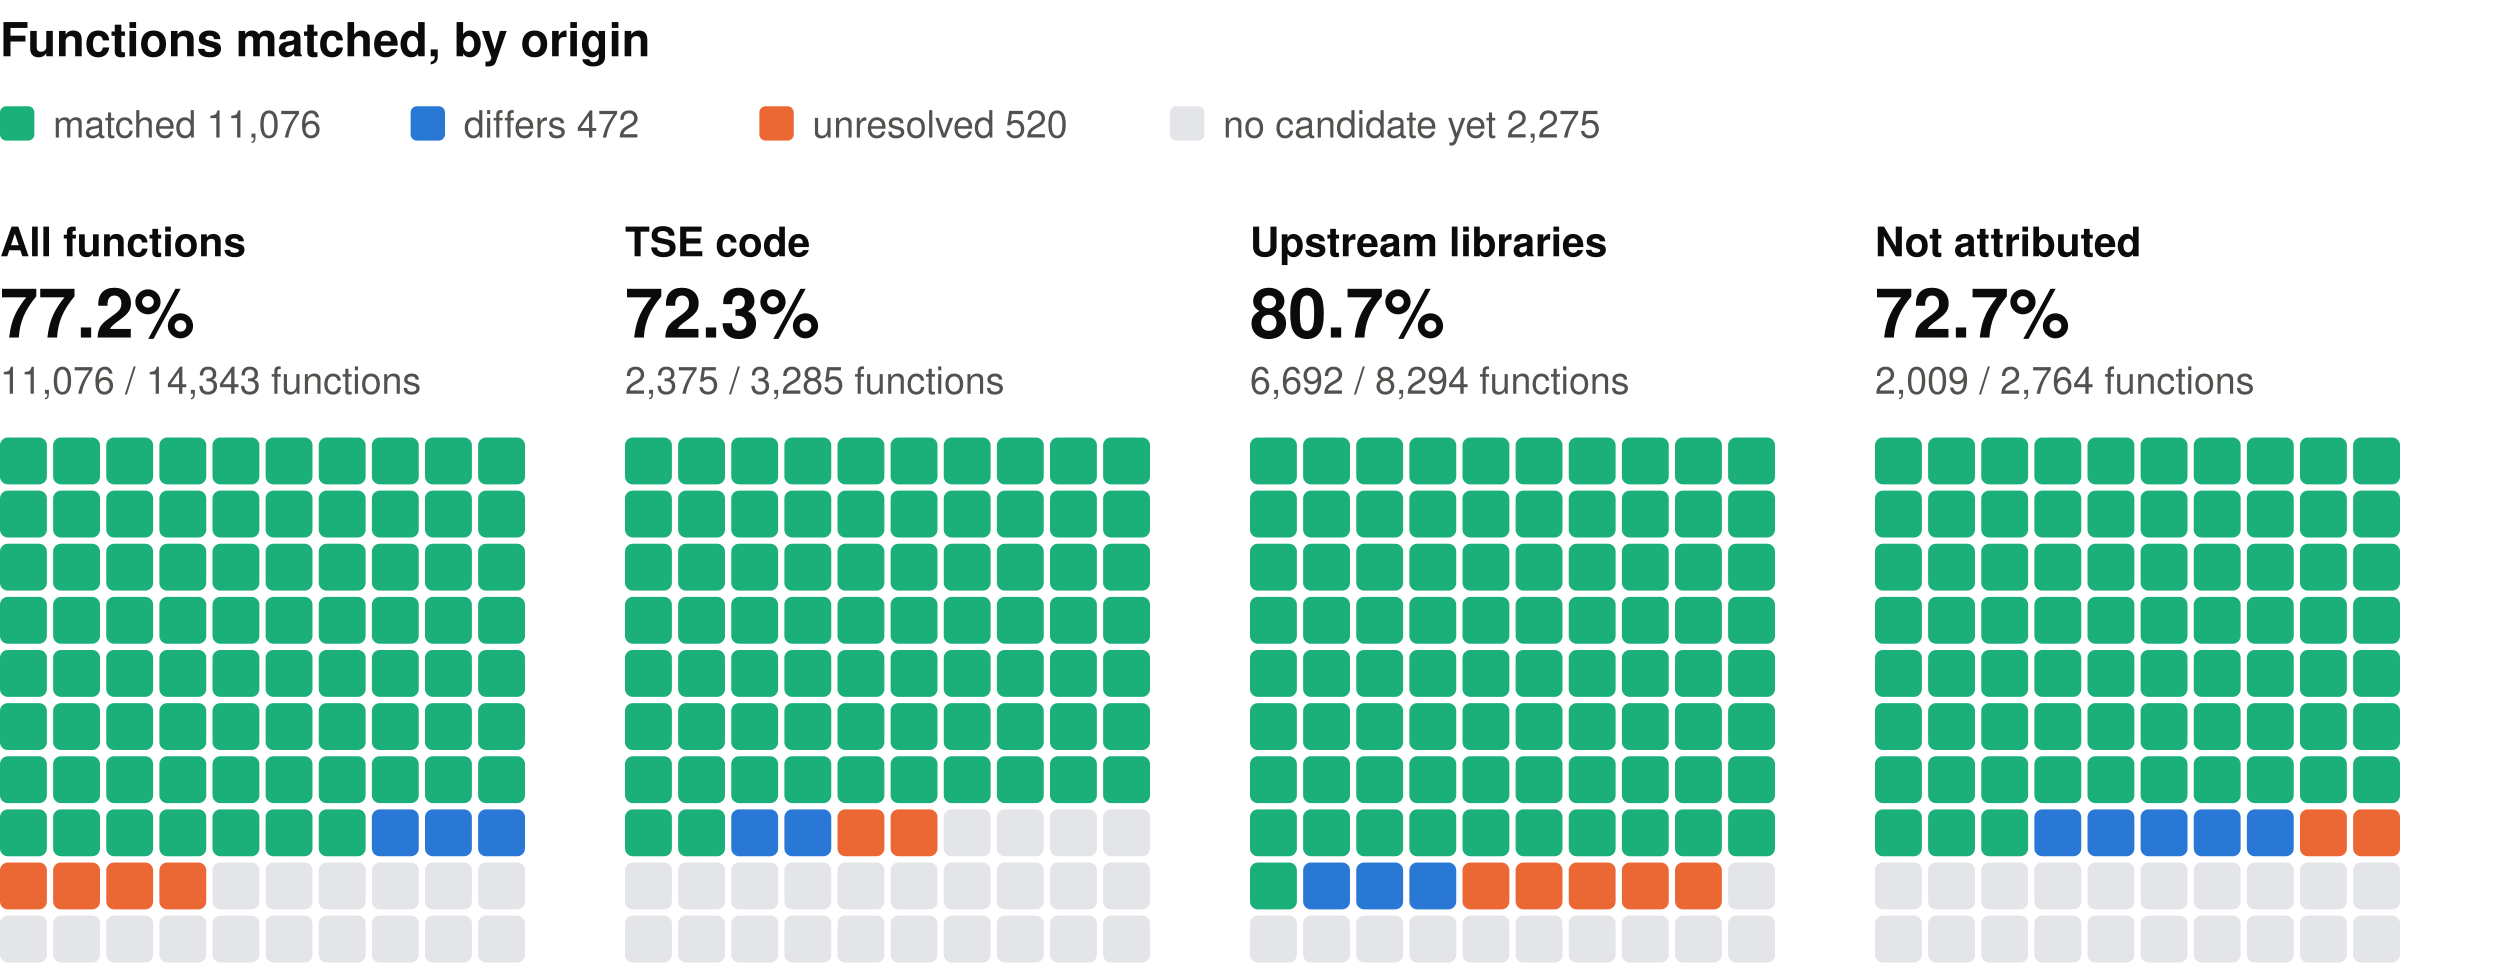
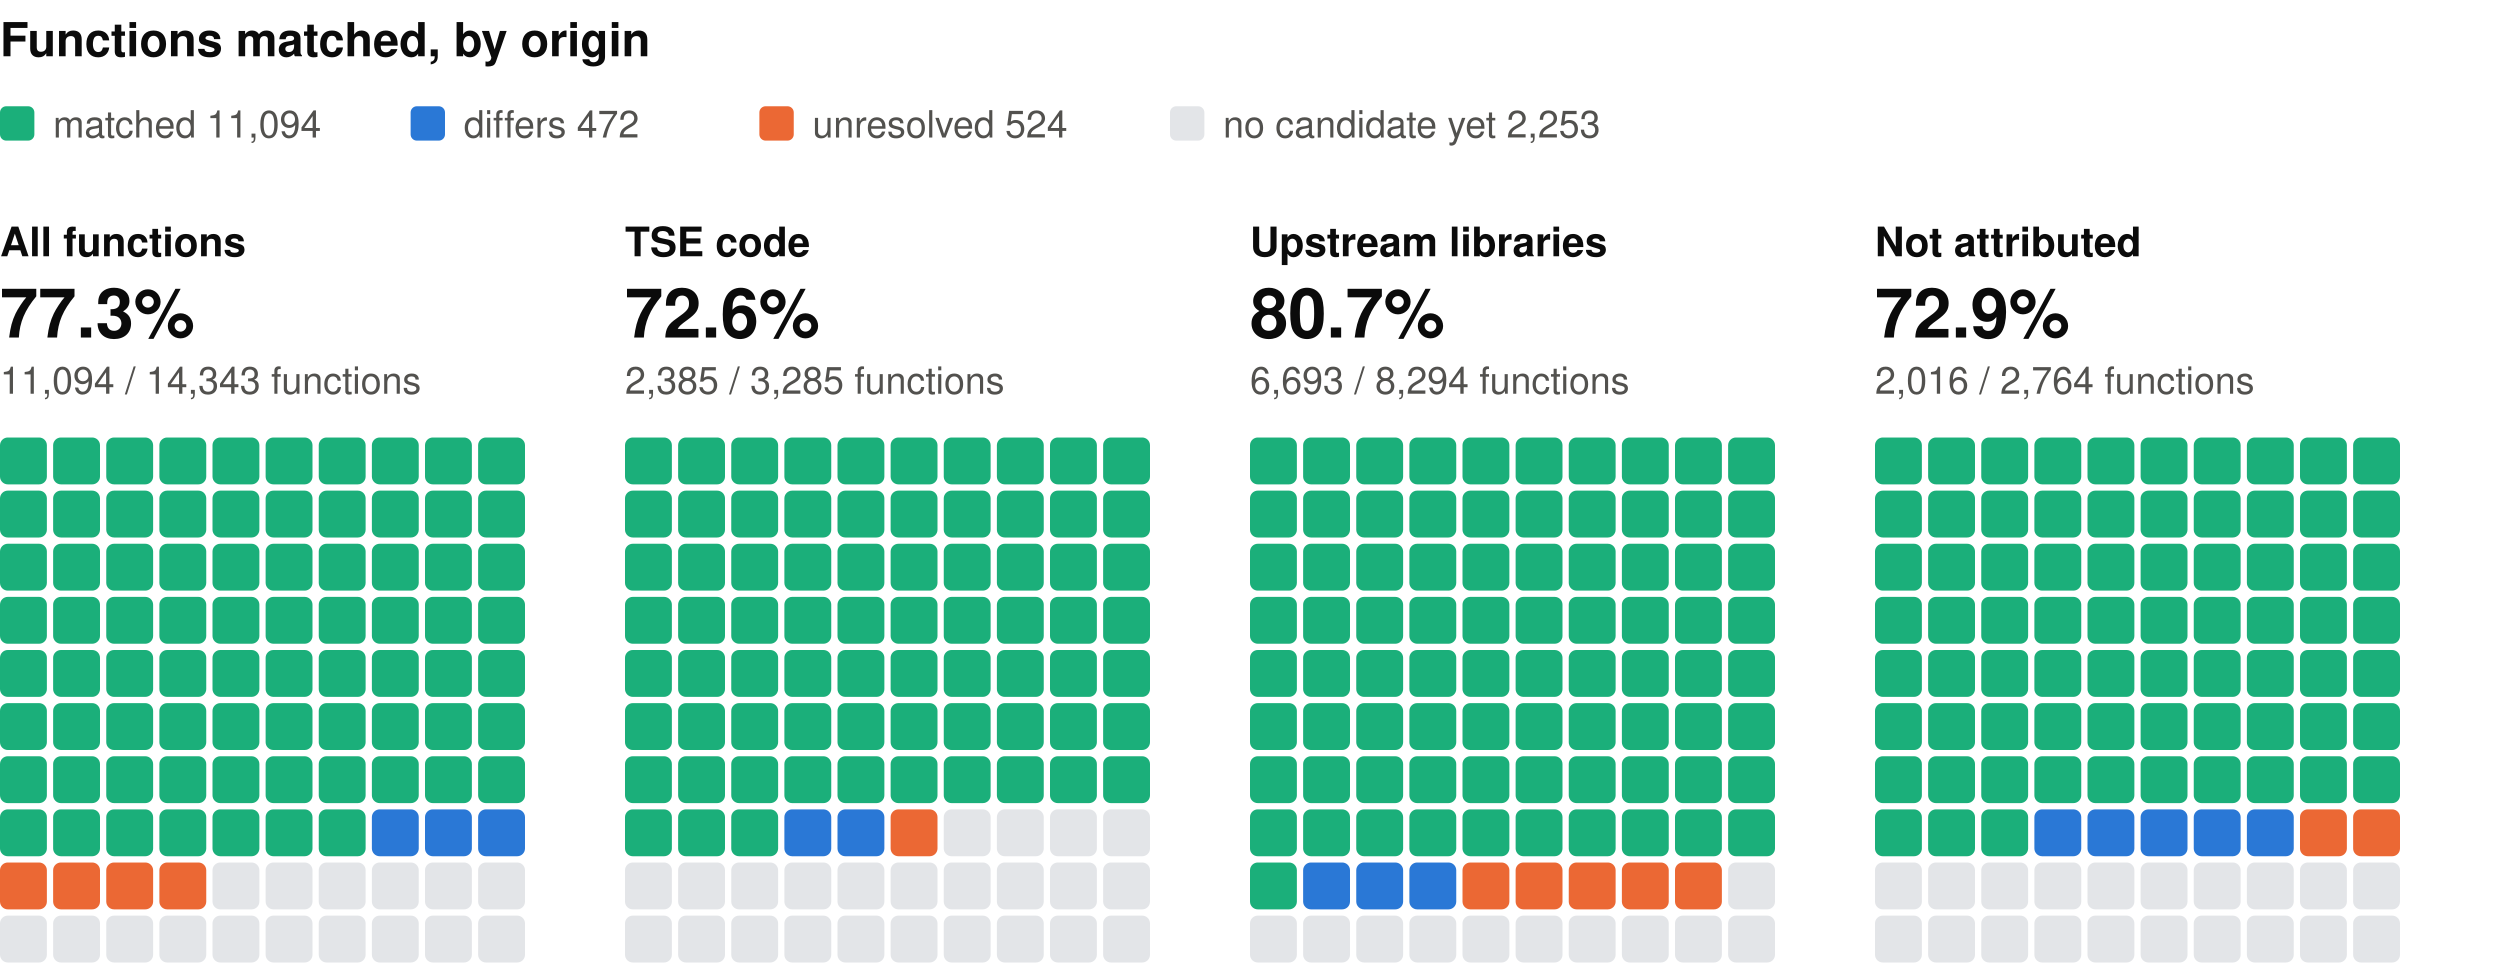
<svg xmlns="http://www.w3.org/2000/svg" width="800" height="310" viewBox="0 0 800 310" role="img" aria-label="Functions matched, by origin: one square per percent, coloured by verdict" font-family="system-ui, -apple-system, 'Segoe UI', Helvetica, Arial, sans-serif">
  <text x="0" y="18" font-size="15" fill="#0b0b0b" font-weight="600">Functions matched, by origin</text>
  <rect x="0" y="34" width="11" height="11" rx="2" fill="#1baf7a" />
-   <text x="17" y="44" font-size="12" fill="#52514e">matched 11,076</text>
+   <text x="17" y="44" font-size="12" fill="#52514e">matched 11,094</text>
  <rect x="131.4" y="34" width="11" height="11" rx="2" fill="#2a78d6" />
  <text x="148.4" y="44" font-size="12" fill="#52514e">differs 472</text>
  <rect x="243" y="34" width="11" height="11" rx="2" fill="#eb6834" />
-   <text x="260" y="44" font-size="12" fill="#52514e">unresolved 520</text>
+   <text x="260" y="44" font-size="12" fill="#52514e">unresolved 524</text>
  <rect x="374.4" y="34" width="11" height="11" rx="2" fill="#e3e5e8" />
-   <text x="391.4" y="44" font-size="12" fill="#52514e">no candidate yet 2,275</text>
+   <text x="391.4" y="44" font-size="12" fill="#52514e">no candidate yet 2,253</text>
  <text x="0" y="82" font-size="13" fill="#0b0b0b" font-weight="600">All functions</text>
-   <text x="0" y="108" font-size="22" fill="#0b0b0b" font-weight="600">77.2%</text>
-   <text x="0" y="126" font-size="12" fill="#52514e">11,076 / 14,343 functions</text>
+   <text x="0" y="108" font-size="22" fill="#0b0b0b" font-weight="600">77.3%</text>
+   <text x="0" y="126" font-size="12" fill="#52514e">11,094 / 14,343 functions</text>
  <rect x="0" y="140" width="15" height="15" rx="2.5" fill="#1baf7a" />
  <rect x="17" y="140" width="15" height="15" rx="2.5" fill="#1baf7a" />
  <rect x="34" y="140" width="15" height="15" rx="2.5" fill="#1baf7a" />
  <rect x="51" y="140" width="15" height="15" rx="2.5" fill="#1baf7a" />
  <rect x="68" y="140" width="15" height="15" rx="2.5" fill="#1baf7a" />
  <rect x="85" y="140" width="15" height="15" rx="2.5" fill="#1baf7a" />
  <rect x="102" y="140" width="15" height="15" rx="2.5" fill="#1baf7a" />
  <rect x="119" y="140" width="15" height="15" rx="2.5" fill="#1baf7a" />
  <rect x="136" y="140" width="15" height="15" rx="2.5" fill="#1baf7a" />
  <rect x="153" y="140" width="15" height="15" rx="2.5" fill="#1baf7a" />
  <rect x="0" y="157" width="15" height="15" rx="2.5" fill="#1baf7a" />
  <rect x="17" y="157" width="15" height="15" rx="2.5" fill="#1baf7a" />
  <rect x="34" y="157" width="15" height="15" rx="2.5" fill="#1baf7a" />
  <rect x="51" y="157" width="15" height="15" rx="2.5" fill="#1baf7a" />
  <rect x="68" y="157" width="15" height="15" rx="2.5" fill="#1baf7a" />
  <rect x="85" y="157" width="15" height="15" rx="2.5" fill="#1baf7a" />
  <rect x="102" y="157" width="15" height="15" rx="2.5" fill="#1baf7a" />
  <rect x="119" y="157" width="15" height="15" rx="2.5" fill="#1baf7a" />
  <rect x="136" y="157" width="15" height="15" rx="2.5" fill="#1baf7a" />
  <rect x="153" y="157" width="15" height="15" rx="2.5" fill="#1baf7a" />
  <rect x="0" y="174" width="15" height="15" rx="2.5" fill="#1baf7a" />
  <rect x="17" y="174" width="15" height="15" rx="2.5" fill="#1baf7a" />
  <rect x="34" y="174" width="15" height="15" rx="2.5" fill="#1baf7a" />
  <rect x="51" y="174" width="15" height="15" rx="2.5" fill="#1baf7a" />
  <rect x="68" y="174" width="15" height="15" rx="2.5" fill="#1baf7a" />
  <rect x="85" y="174" width="15" height="15" rx="2.5" fill="#1baf7a" />
  <rect x="102" y="174" width="15" height="15" rx="2.5" fill="#1baf7a" />
  <rect x="119" y="174" width="15" height="15" rx="2.5" fill="#1baf7a" />
  <rect x="136" y="174" width="15" height="15" rx="2.5" fill="#1baf7a" />
  <rect x="153" y="174" width="15" height="15" rx="2.5" fill="#1baf7a" />
  <rect x="0" y="191" width="15" height="15" rx="2.5" fill="#1baf7a" />
  <rect x="17" y="191" width="15" height="15" rx="2.5" fill="#1baf7a" />
  <rect x="34" y="191" width="15" height="15" rx="2.5" fill="#1baf7a" />
  <rect x="51" y="191" width="15" height="15" rx="2.5" fill="#1baf7a" />
  <rect x="68" y="191" width="15" height="15" rx="2.5" fill="#1baf7a" />
  <rect x="85" y="191" width="15" height="15" rx="2.5" fill="#1baf7a" />
  <rect x="102" y="191" width="15" height="15" rx="2.5" fill="#1baf7a" />
  <rect x="119" y="191" width="15" height="15" rx="2.5" fill="#1baf7a" />
  <rect x="136" y="191" width="15" height="15" rx="2.5" fill="#1baf7a" />
  <rect x="153" y="191" width="15" height="15" rx="2.5" fill="#1baf7a" />
  <rect x="0" y="208" width="15" height="15" rx="2.5" fill="#1baf7a" />
  <rect x="17" y="208" width="15" height="15" rx="2.5" fill="#1baf7a" />
  <rect x="34" y="208" width="15" height="15" rx="2.5" fill="#1baf7a" />
  <rect x="51" y="208" width="15" height="15" rx="2.5" fill="#1baf7a" />
  <rect x="68" y="208" width="15" height="15" rx="2.5" fill="#1baf7a" />
  <rect x="85" y="208" width="15" height="15" rx="2.5" fill="#1baf7a" />
  <rect x="102" y="208" width="15" height="15" rx="2.5" fill="#1baf7a" />
  <rect x="119" y="208" width="15" height="15" rx="2.5" fill="#1baf7a" />
  <rect x="136" y="208" width="15" height="15" rx="2.5" fill="#1baf7a" />
  <rect x="153" y="208" width="15" height="15" rx="2.5" fill="#1baf7a" />
  <rect x="0" y="225" width="15" height="15" rx="2.5" fill="#1baf7a" />
  <rect x="17" y="225" width="15" height="15" rx="2.5" fill="#1baf7a" />
  <rect x="34" y="225" width="15" height="15" rx="2.5" fill="#1baf7a" />
  <rect x="51" y="225" width="15" height="15" rx="2.5" fill="#1baf7a" />
  <rect x="68" y="225" width="15" height="15" rx="2.5" fill="#1baf7a" />
  <rect x="85" y="225" width="15" height="15" rx="2.5" fill="#1baf7a" />
  <rect x="102" y="225" width="15" height="15" rx="2.5" fill="#1baf7a" />
  <rect x="119" y="225" width="15" height="15" rx="2.5" fill="#1baf7a" />
  <rect x="136" y="225" width="15" height="15" rx="2.5" fill="#1baf7a" />
  <rect x="153" y="225" width="15" height="15" rx="2.5" fill="#1baf7a" />
  <rect x="0" y="242" width="15" height="15" rx="2.5" fill="#1baf7a" />
  <rect x="17" y="242" width="15" height="15" rx="2.5" fill="#1baf7a" />
  <rect x="34" y="242" width="15" height="15" rx="2.5" fill="#1baf7a" />
  <rect x="51" y="242" width="15" height="15" rx="2.5" fill="#1baf7a" />
  <rect x="68" y="242" width="15" height="15" rx="2.5" fill="#1baf7a" />
  <rect x="85" y="242" width="15" height="15" rx="2.5" fill="#1baf7a" />
  <rect x="102" y="242" width="15" height="15" rx="2.5" fill="#1baf7a" />
  <rect x="119" y="242" width="15" height="15" rx="2.5" fill="#1baf7a" />
  <rect x="136" y="242" width="15" height="15" rx="2.5" fill="#1baf7a" />
  <rect x="153" y="242" width="15" height="15" rx="2.5" fill="#1baf7a" />
  <rect x="0" y="259" width="15" height="15" rx="2.5" fill="#1baf7a" />
  <rect x="17" y="259" width="15" height="15" rx="2.5" fill="#1baf7a" />
  <rect x="34" y="259" width="15" height="15" rx="2.5" fill="#1baf7a" />
  <rect x="51" y="259" width="15" height="15" rx="2.5" fill="#1baf7a" />
  <rect x="68" y="259" width="15" height="15" rx="2.5" fill="#1baf7a" />
  <rect x="85" y="259" width="15" height="15" rx="2.5" fill="#1baf7a" />
  <rect x="102" y="259" width="15" height="15" rx="2.5" fill="#1baf7a" />
  <rect x="119" y="259" width="15" height="15" rx="2.5" fill="#2a78d6" />
  <rect x="136" y="259" width="15" height="15" rx="2.5" fill="#2a78d6" />
  <rect x="153" y="259" width="15" height="15" rx="2.5" fill="#2a78d6" />
  <rect x="0" y="276" width="15" height="15" rx="2.5" fill="#eb6834" />
  <rect x="17" y="276" width="15" height="15" rx="2.5" fill="#eb6834" />
  <rect x="34" y="276" width="15" height="15" rx="2.5" fill="#eb6834" />
  <rect x="51" y="276" width="15" height="15" rx="2.5" fill="#eb6834" />
  <rect x="68" y="276" width="15" height="15" rx="2.5" fill="#e3e5e8" />
  <rect x="85" y="276" width="15" height="15" rx="2.5" fill="#e3e5e8" />
  <rect x="102" y="276" width="15" height="15" rx="2.5" fill="#e3e5e8" />
  <rect x="119" y="276" width="15" height="15" rx="2.5" fill="#e3e5e8" />
  <rect x="136" y="276" width="15" height="15" rx="2.5" fill="#e3e5e8" />
  <rect x="153" y="276" width="15" height="15" rx="2.5" fill="#e3e5e8" />
  <rect x="0" y="293" width="15" height="15" rx="2.5" fill="#e3e5e8" />
  <rect x="17" y="293" width="15" height="15" rx="2.5" fill="#e3e5e8" />
  <rect x="34" y="293" width="15" height="15" rx="2.5" fill="#e3e5e8" />
  <rect x="51" y="293" width="15" height="15" rx="2.5" fill="#e3e5e8" />
  <rect x="68" y="293" width="15" height="15" rx="2.5" fill="#e3e5e8" />
  <rect x="85" y="293" width="15" height="15" rx="2.5" fill="#e3e5e8" />
  <rect x="102" y="293" width="15" height="15" rx="2.5" fill="#e3e5e8" />
  <rect x="119" y="293" width="15" height="15" rx="2.5" fill="#e3e5e8" />
  <rect x="136" y="293" width="15" height="15" rx="2.5" fill="#e3e5e8" />
  <rect x="153" y="293" width="15" height="15" rx="2.5" fill="#e3e5e8" />
  <text x="200" y="82" font-size="13" fill="#0b0b0b" font-weight="600">TSE code</text>
-   <text x="200" y="108" font-size="22" fill="#0b0b0b" font-weight="600">72.3%</text>
-   <text x="200" y="126" font-size="12" fill="#52514e">2,375 / 3,285 functions</text>
+   <text x="200" y="108" font-size="22" fill="#0b0b0b" font-weight="600">72.6%</text>
+   <text x="200" y="126" font-size="12" fill="#52514e">2,385 / 3,285 functions</text>
  <rect x="200" y="140" width="15" height="15" rx="2.5" fill="#1baf7a" />
  <rect x="217" y="140" width="15" height="15" rx="2.5" fill="#1baf7a" />
  <rect x="234" y="140" width="15" height="15" rx="2.5" fill="#1baf7a" />
  <rect x="251" y="140" width="15" height="15" rx="2.5" fill="#1baf7a" />
  <rect x="268" y="140" width="15" height="15" rx="2.5" fill="#1baf7a" />
  <rect x="285" y="140" width="15" height="15" rx="2.5" fill="#1baf7a" />
  <rect x="302" y="140" width="15" height="15" rx="2.5" fill="#1baf7a" />
  <rect x="319" y="140" width="15" height="15" rx="2.5" fill="#1baf7a" />
  <rect x="336" y="140" width="15" height="15" rx="2.5" fill="#1baf7a" />
  <rect x="353" y="140" width="15" height="15" rx="2.5" fill="#1baf7a" />
  <rect x="200" y="157" width="15" height="15" rx="2.5" fill="#1baf7a" />
  <rect x="217" y="157" width="15" height="15" rx="2.5" fill="#1baf7a" />
  <rect x="234" y="157" width="15" height="15" rx="2.5" fill="#1baf7a" />
  <rect x="251" y="157" width="15" height="15" rx="2.5" fill="#1baf7a" />
  <rect x="268" y="157" width="15" height="15" rx="2.5" fill="#1baf7a" />
  <rect x="285" y="157" width="15" height="15" rx="2.5" fill="#1baf7a" />
  <rect x="302" y="157" width="15" height="15" rx="2.5" fill="#1baf7a" />
  <rect x="319" y="157" width="15" height="15" rx="2.5" fill="#1baf7a" />
  <rect x="336" y="157" width="15" height="15" rx="2.5" fill="#1baf7a" />
  <rect x="353" y="157" width="15" height="15" rx="2.5" fill="#1baf7a" />
  <rect x="200" y="174" width="15" height="15" rx="2.5" fill="#1baf7a" />
  <rect x="217" y="174" width="15" height="15" rx="2.5" fill="#1baf7a" />
  <rect x="234" y="174" width="15" height="15" rx="2.5" fill="#1baf7a" />
  <rect x="251" y="174" width="15" height="15" rx="2.5" fill="#1baf7a" />
  <rect x="268" y="174" width="15" height="15" rx="2.5" fill="#1baf7a" />
  <rect x="285" y="174" width="15" height="15" rx="2.5" fill="#1baf7a" />
  <rect x="302" y="174" width="15" height="15" rx="2.5" fill="#1baf7a" />
  <rect x="319" y="174" width="15" height="15" rx="2.5" fill="#1baf7a" />
  <rect x="336" y="174" width="15" height="15" rx="2.5" fill="#1baf7a" />
  <rect x="353" y="174" width="15" height="15" rx="2.5" fill="#1baf7a" />
  <rect x="200" y="191" width="15" height="15" rx="2.5" fill="#1baf7a" />
  <rect x="217" y="191" width="15" height="15" rx="2.5" fill="#1baf7a" />
  <rect x="234" y="191" width="15" height="15" rx="2.5" fill="#1baf7a" />
  <rect x="251" y="191" width="15" height="15" rx="2.5" fill="#1baf7a" />
  <rect x="268" y="191" width="15" height="15" rx="2.5" fill="#1baf7a" />
  <rect x="285" y="191" width="15" height="15" rx="2.5" fill="#1baf7a" />
  <rect x="302" y="191" width="15" height="15" rx="2.5" fill="#1baf7a" />
  <rect x="319" y="191" width="15" height="15" rx="2.5" fill="#1baf7a" />
  <rect x="336" y="191" width="15" height="15" rx="2.5" fill="#1baf7a" />
  <rect x="353" y="191" width="15" height="15" rx="2.5" fill="#1baf7a" />
  <rect x="200" y="208" width="15" height="15" rx="2.5" fill="#1baf7a" />
  <rect x="217" y="208" width="15" height="15" rx="2.5" fill="#1baf7a" />
  <rect x="234" y="208" width="15" height="15" rx="2.5" fill="#1baf7a" />
  <rect x="251" y="208" width="15" height="15" rx="2.5" fill="#1baf7a" />
  <rect x="268" y="208" width="15" height="15" rx="2.5" fill="#1baf7a" />
  <rect x="285" y="208" width="15" height="15" rx="2.5" fill="#1baf7a" />
  <rect x="302" y="208" width="15" height="15" rx="2.5" fill="#1baf7a" />
  <rect x="319" y="208" width="15" height="15" rx="2.5" fill="#1baf7a" />
  <rect x="336" y="208" width="15" height="15" rx="2.5" fill="#1baf7a" />
  <rect x="353" y="208" width="15" height="15" rx="2.5" fill="#1baf7a" />
  <rect x="200" y="225" width="15" height="15" rx="2.5" fill="#1baf7a" />
  <rect x="217" y="225" width="15" height="15" rx="2.5" fill="#1baf7a" />
  <rect x="234" y="225" width="15" height="15" rx="2.5" fill="#1baf7a" />
  <rect x="251" y="225" width="15" height="15" rx="2.5" fill="#1baf7a" />
  <rect x="268" y="225" width="15" height="15" rx="2.5" fill="#1baf7a" />
  <rect x="285" y="225" width="15" height="15" rx="2.5" fill="#1baf7a" />
  <rect x="302" y="225" width="15" height="15" rx="2.5" fill="#1baf7a" />
  <rect x="319" y="225" width="15" height="15" rx="2.5" fill="#1baf7a" />
  <rect x="336" y="225" width="15" height="15" rx="2.5" fill="#1baf7a" />
  <rect x="353" y="225" width="15" height="15" rx="2.5" fill="#1baf7a" />
  <rect x="200" y="242" width="15" height="15" rx="2.5" fill="#1baf7a" />
  <rect x="217" y="242" width="15" height="15" rx="2.5" fill="#1baf7a" />
  <rect x="234" y="242" width="15" height="15" rx="2.5" fill="#1baf7a" />
  <rect x="251" y="242" width="15" height="15" rx="2.5" fill="#1baf7a" />
  <rect x="268" y="242" width="15" height="15" rx="2.5" fill="#1baf7a" />
  <rect x="285" y="242" width="15" height="15" rx="2.5" fill="#1baf7a" />
  <rect x="302" y="242" width="15" height="15" rx="2.5" fill="#1baf7a" />
  <rect x="319" y="242" width="15" height="15" rx="2.5" fill="#1baf7a" />
  <rect x="336" y="242" width="15" height="15" rx="2.5" fill="#1baf7a" />
  <rect x="353" y="242" width="15" height="15" rx="2.5" fill="#1baf7a" />
  <rect x="200" y="259" width="15" height="15" rx="2.5" fill="#1baf7a" />
  <rect x="217" y="259" width="15" height="15" rx="2.5" fill="#1baf7a" />
-   <rect x="234" y="259" width="15" height="15" rx="2.5" fill="#2a78d6" />
+   <rect x="234" y="259" width="15" height="15" rx="2.5" fill="#1baf7a" />
  <rect x="251" y="259" width="15" height="15" rx="2.5" fill="#2a78d6" />
-   <rect x="268" y="259" width="15" height="15" rx="2.5" fill="#eb6834" />
+   <rect x="268" y="259" width="15" height="15" rx="2.5" fill="#2a78d6" />
  <rect x="285" y="259" width="15" height="15" rx="2.5" fill="#eb6834" />
  <rect x="302" y="259" width="15" height="15" rx="2.5" fill="#e3e5e8" />
  <rect x="319" y="259" width="15" height="15" rx="2.5" fill="#e3e5e8" />
  <rect x="336" y="259" width="15" height="15" rx="2.5" fill="#e3e5e8" />
  <rect x="353" y="259" width="15" height="15" rx="2.5" fill="#e3e5e8" />
  <rect x="200" y="276" width="15" height="15" rx="2.5" fill="#e3e5e8" />
  <rect x="217" y="276" width="15" height="15" rx="2.5" fill="#e3e5e8" />
  <rect x="234" y="276" width="15" height="15" rx="2.5" fill="#e3e5e8" />
  <rect x="251" y="276" width="15" height="15" rx="2.5" fill="#e3e5e8" />
  <rect x="268" y="276" width="15" height="15" rx="2.5" fill="#e3e5e8" />
  <rect x="285" y="276" width="15" height="15" rx="2.5" fill="#e3e5e8" />
  <rect x="302" y="276" width="15" height="15" rx="2.5" fill="#e3e5e8" />
  <rect x="319" y="276" width="15" height="15" rx="2.5" fill="#e3e5e8" />
  <rect x="336" y="276" width="15" height="15" rx="2.5" fill="#e3e5e8" />
  <rect x="353" y="276" width="15" height="15" rx="2.5" fill="#e3e5e8" />
  <rect x="200" y="293" width="15" height="15" rx="2.5" fill="#e3e5e8" />
  <rect x="217" y="293" width="15" height="15" rx="2.5" fill="#e3e5e8" />
  <rect x="234" y="293" width="15" height="15" rx="2.5" fill="#e3e5e8" />
  <rect x="251" y="293" width="15" height="15" rx="2.5" fill="#e3e5e8" />
  <rect x="268" y="293" width="15" height="15" rx="2.5" fill="#e3e5e8" />
  <rect x="285" y="293" width="15" height="15" rx="2.5" fill="#e3e5e8" />
  <rect x="302" y="293" width="15" height="15" rx="2.5" fill="#e3e5e8" />
  <rect x="319" y="293" width="15" height="15" rx="2.5" fill="#e3e5e8" />
  <rect x="336" y="293" width="15" height="15" rx="2.5" fill="#e3e5e8" />
  <rect x="353" y="293" width="15" height="15" rx="2.5" fill="#e3e5e8" />
  <text x="400" y="82" font-size="13" fill="#0b0b0b" font-weight="600">Upstream libraries</text>
  <text x="400" y="108" font-size="22" fill="#0b0b0b" font-weight="600">80.7%</text>
-   <text x="400" y="126" font-size="12" fill="#52514e">6,692 / 8,294 functions</text>
+   <text x="400" y="126" font-size="12" fill="#52514e">6,693 / 8,294 functions</text>
  <rect x="400" y="140" width="15" height="15" rx="2.5" fill="#1baf7a" />
  <rect x="417" y="140" width="15" height="15" rx="2.5" fill="#1baf7a" />
  <rect x="434" y="140" width="15" height="15" rx="2.5" fill="#1baf7a" />
  <rect x="451" y="140" width="15" height="15" rx="2.5" fill="#1baf7a" />
  <rect x="468" y="140" width="15" height="15" rx="2.5" fill="#1baf7a" />
  <rect x="485" y="140" width="15" height="15" rx="2.5" fill="#1baf7a" />
  <rect x="502" y="140" width="15" height="15" rx="2.5" fill="#1baf7a" />
  <rect x="519" y="140" width="15" height="15" rx="2.5" fill="#1baf7a" />
  <rect x="536" y="140" width="15" height="15" rx="2.5" fill="#1baf7a" />
  <rect x="553" y="140" width="15" height="15" rx="2.5" fill="#1baf7a" />
  <rect x="400" y="157" width="15" height="15" rx="2.5" fill="#1baf7a" />
  <rect x="417" y="157" width="15" height="15" rx="2.5" fill="#1baf7a" />
  <rect x="434" y="157" width="15" height="15" rx="2.5" fill="#1baf7a" />
  <rect x="451" y="157" width="15" height="15" rx="2.5" fill="#1baf7a" />
  <rect x="468" y="157" width="15" height="15" rx="2.5" fill="#1baf7a" />
  <rect x="485" y="157" width="15" height="15" rx="2.5" fill="#1baf7a" />
  <rect x="502" y="157" width="15" height="15" rx="2.5" fill="#1baf7a" />
  <rect x="519" y="157" width="15" height="15" rx="2.5" fill="#1baf7a" />
  <rect x="536" y="157" width="15" height="15" rx="2.5" fill="#1baf7a" />
  <rect x="553" y="157" width="15" height="15" rx="2.5" fill="#1baf7a" />
  <rect x="400" y="174" width="15" height="15" rx="2.5" fill="#1baf7a" />
  <rect x="417" y="174" width="15" height="15" rx="2.5" fill="#1baf7a" />
  <rect x="434" y="174" width="15" height="15" rx="2.5" fill="#1baf7a" />
  <rect x="451" y="174" width="15" height="15" rx="2.5" fill="#1baf7a" />
  <rect x="468" y="174" width="15" height="15" rx="2.5" fill="#1baf7a" />
  <rect x="485" y="174" width="15" height="15" rx="2.5" fill="#1baf7a" />
  <rect x="502" y="174" width="15" height="15" rx="2.5" fill="#1baf7a" />
  <rect x="519" y="174" width="15" height="15" rx="2.5" fill="#1baf7a" />
  <rect x="536" y="174" width="15" height="15" rx="2.5" fill="#1baf7a" />
  <rect x="553" y="174" width="15" height="15" rx="2.5" fill="#1baf7a" />
  <rect x="400" y="191" width="15" height="15" rx="2.5" fill="#1baf7a" />
  <rect x="417" y="191" width="15" height="15" rx="2.5" fill="#1baf7a" />
  <rect x="434" y="191" width="15" height="15" rx="2.5" fill="#1baf7a" />
  <rect x="451" y="191" width="15" height="15" rx="2.5" fill="#1baf7a" />
  <rect x="468" y="191" width="15" height="15" rx="2.5" fill="#1baf7a" />
  <rect x="485" y="191" width="15" height="15" rx="2.5" fill="#1baf7a" />
  <rect x="502" y="191" width="15" height="15" rx="2.5" fill="#1baf7a" />
  <rect x="519" y="191" width="15" height="15" rx="2.5" fill="#1baf7a" />
  <rect x="536" y="191" width="15" height="15" rx="2.5" fill="#1baf7a" />
  <rect x="553" y="191" width="15" height="15" rx="2.5" fill="#1baf7a" />
  <rect x="400" y="208" width="15" height="15" rx="2.5" fill="#1baf7a" />
  <rect x="417" y="208" width="15" height="15" rx="2.5" fill="#1baf7a" />
  <rect x="434" y="208" width="15" height="15" rx="2.5" fill="#1baf7a" />
  <rect x="451" y="208" width="15" height="15" rx="2.5" fill="#1baf7a" />
  <rect x="468" y="208" width="15" height="15" rx="2.5" fill="#1baf7a" />
  <rect x="485" y="208" width="15" height="15" rx="2.5" fill="#1baf7a" />
  <rect x="502" y="208" width="15" height="15" rx="2.5" fill="#1baf7a" />
  <rect x="519" y="208" width="15" height="15" rx="2.5" fill="#1baf7a" />
  <rect x="536" y="208" width="15" height="15" rx="2.5" fill="#1baf7a" />
  <rect x="553" y="208" width="15" height="15" rx="2.5" fill="#1baf7a" />
  <rect x="400" y="225" width="15" height="15" rx="2.5" fill="#1baf7a" />
  <rect x="417" y="225" width="15" height="15" rx="2.5" fill="#1baf7a" />
  <rect x="434" y="225" width="15" height="15" rx="2.5" fill="#1baf7a" />
  <rect x="451" y="225" width="15" height="15" rx="2.5" fill="#1baf7a" />
  <rect x="468" y="225" width="15" height="15" rx="2.5" fill="#1baf7a" />
  <rect x="485" y="225" width="15" height="15" rx="2.5" fill="#1baf7a" />
  <rect x="502" y="225" width="15" height="15" rx="2.5" fill="#1baf7a" />
  <rect x="519" y="225" width="15" height="15" rx="2.5" fill="#1baf7a" />
  <rect x="536" y="225" width="15" height="15" rx="2.5" fill="#1baf7a" />
  <rect x="553" y="225" width="15" height="15" rx="2.5" fill="#1baf7a" />
  <rect x="400" y="242" width="15" height="15" rx="2.5" fill="#1baf7a" />
  <rect x="417" y="242" width="15" height="15" rx="2.5" fill="#1baf7a" />
  <rect x="434" y="242" width="15" height="15" rx="2.5" fill="#1baf7a" />
  <rect x="451" y="242" width="15" height="15" rx="2.5" fill="#1baf7a" />
  <rect x="468" y="242" width="15" height="15" rx="2.5" fill="#1baf7a" />
  <rect x="485" y="242" width="15" height="15" rx="2.5" fill="#1baf7a" />
  <rect x="502" y="242" width="15" height="15" rx="2.5" fill="#1baf7a" />
  <rect x="519" y="242" width="15" height="15" rx="2.5" fill="#1baf7a" />
  <rect x="536" y="242" width="15" height="15" rx="2.5" fill="#1baf7a" />
  <rect x="553" y="242" width="15" height="15" rx="2.5" fill="#1baf7a" />
  <rect x="400" y="259" width="15" height="15" rx="2.5" fill="#1baf7a" />
  <rect x="417" y="259" width="15" height="15" rx="2.5" fill="#1baf7a" />
  <rect x="434" y="259" width="15" height="15" rx="2.5" fill="#1baf7a" />
  <rect x="451" y="259" width="15" height="15" rx="2.5" fill="#1baf7a" />
  <rect x="468" y="259" width="15" height="15" rx="2.5" fill="#1baf7a" />
  <rect x="485" y="259" width="15" height="15" rx="2.5" fill="#1baf7a" />
  <rect x="502" y="259" width="15" height="15" rx="2.5" fill="#1baf7a" />
  <rect x="519" y="259" width="15" height="15" rx="2.5" fill="#1baf7a" />
  <rect x="536" y="259" width="15" height="15" rx="2.5" fill="#1baf7a" />
  <rect x="553" y="259" width="15" height="15" rx="2.5" fill="#1baf7a" />
  <rect x="400" y="276" width="15" height="15" rx="2.5" fill="#1baf7a" />
  <rect x="417" y="276" width="15" height="15" rx="2.5" fill="#2a78d6" />
  <rect x="434" y="276" width="15" height="15" rx="2.5" fill="#2a78d6" />
  <rect x="451" y="276" width="15" height="15" rx="2.5" fill="#2a78d6" />
  <rect x="468" y="276" width="15" height="15" rx="2.5" fill="#eb6834" />
  <rect x="485" y="276" width="15" height="15" rx="2.5" fill="#eb6834" />
  <rect x="502" y="276" width="15" height="15" rx="2.5" fill="#eb6834" />
  <rect x="519" y="276" width="15" height="15" rx="2.5" fill="#eb6834" />
  <rect x="536" y="276" width="15" height="15" rx="2.5" fill="#eb6834" />
  <rect x="553" y="276" width="15" height="15" rx="2.5" fill="#e3e5e8" />
  <rect x="400" y="293" width="15" height="15" rx="2.5" fill="#e3e5e8" />
  <rect x="417" y="293" width="15" height="15" rx="2.5" fill="#e3e5e8" />
  <rect x="434" y="293" width="15" height="15" rx="2.5" fill="#e3e5e8" />
  <rect x="451" y="293" width="15" height="15" rx="2.5" fill="#e3e5e8" />
  <rect x="468" y="293" width="15" height="15" rx="2.5" fill="#e3e5e8" />
  <rect x="485" y="293" width="15" height="15" rx="2.5" fill="#e3e5e8" />
  <rect x="502" y="293" width="15" height="15" rx="2.5" fill="#e3e5e8" />
  <rect x="519" y="293" width="15" height="15" rx="2.5" fill="#e3e5e8" />
  <rect x="536" y="293" width="15" height="15" rx="2.5" fill="#e3e5e8" />
  <rect x="553" y="293" width="15" height="15" rx="2.5" fill="#e3e5e8" />
  <text x="600" y="82" font-size="13" fill="#0b0b0b" font-weight="600">Not attributed</text>
-   <text x="600" y="108" font-size="22" fill="#0b0b0b" font-weight="600">72.7%</text>
-   <text x="600" y="126" font-size="12" fill="#52514e">2,009 / 2,764 functions</text>
+   <text x="600" y="108" font-size="22" fill="#0b0b0b" font-weight="600">72.9%</text>
+   <text x="600" y="126" font-size="12" fill="#52514e">2,016 / 2,764 functions</text>
  <rect x="600" y="140" width="15" height="15" rx="2.5" fill="#1baf7a" />
  <rect x="617" y="140" width="15" height="15" rx="2.5" fill="#1baf7a" />
  <rect x="634" y="140" width="15" height="15" rx="2.5" fill="#1baf7a" />
  <rect x="651" y="140" width="15" height="15" rx="2.5" fill="#1baf7a" />
  <rect x="668" y="140" width="15" height="15" rx="2.5" fill="#1baf7a" />
  <rect x="685" y="140" width="15" height="15" rx="2.5" fill="#1baf7a" />
  <rect x="702" y="140" width="15" height="15" rx="2.5" fill="#1baf7a" />
  <rect x="719" y="140" width="15" height="15" rx="2.5" fill="#1baf7a" />
  <rect x="736" y="140" width="15" height="15" rx="2.5" fill="#1baf7a" />
  <rect x="753" y="140" width="15" height="15" rx="2.5" fill="#1baf7a" />
  <rect x="600" y="157" width="15" height="15" rx="2.5" fill="#1baf7a" />
  <rect x="617" y="157" width="15" height="15" rx="2.5" fill="#1baf7a" />
  <rect x="634" y="157" width="15" height="15" rx="2.5" fill="#1baf7a" />
  <rect x="651" y="157" width="15" height="15" rx="2.5" fill="#1baf7a" />
  <rect x="668" y="157" width="15" height="15" rx="2.5" fill="#1baf7a" />
  <rect x="685" y="157" width="15" height="15" rx="2.5" fill="#1baf7a" />
  <rect x="702" y="157" width="15" height="15" rx="2.5" fill="#1baf7a" />
  <rect x="719" y="157" width="15" height="15" rx="2.5" fill="#1baf7a" />
  <rect x="736" y="157" width="15" height="15" rx="2.5" fill="#1baf7a" />
  <rect x="753" y="157" width="15" height="15" rx="2.5" fill="#1baf7a" />
  <rect x="600" y="174" width="15" height="15" rx="2.5" fill="#1baf7a" />
  <rect x="617" y="174" width="15" height="15" rx="2.5" fill="#1baf7a" />
  <rect x="634" y="174" width="15" height="15" rx="2.5" fill="#1baf7a" />
  <rect x="651" y="174" width="15" height="15" rx="2.5" fill="#1baf7a" />
  <rect x="668" y="174" width="15" height="15" rx="2.5" fill="#1baf7a" />
  <rect x="685" y="174" width="15" height="15" rx="2.5" fill="#1baf7a" />
  <rect x="702" y="174" width="15" height="15" rx="2.5" fill="#1baf7a" />
  <rect x="719" y="174" width="15" height="15" rx="2.5" fill="#1baf7a" />
  <rect x="736" y="174" width="15" height="15" rx="2.5" fill="#1baf7a" />
  <rect x="753" y="174" width="15" height="15" rx="2.5" fill="#1baf7a" />
  <rect x="600" y="191" width="15" height="15" rx="2.5" fill="#1baf7a" />
  <rect x="617" y="191" width="15" height="15" rx="2.5" fill="#1baf7a" />
  <rect x="634" y="191" width="15" height="15" rx="2.5" fill="#1baf7a" />
  <rect x="651" y="191" width="15" height="15" rx="2.5" fill="#1baf7a" />
  <rect x="668" y="191" width="15" height="15" rx="2.5" fill="#1baf7a" />
  <rect x="685" y="191" width="15" height="15" rx="2.5" fill="#1baf7a" />
  <rect x="702" y="191" width="15" height="15" rx="2.5" fill="#1baf7a" />
  <rect x="719" y="191" width="15" height="15" rx="2.5" fill="#1baf7a" />
  <rect x="736" y="191" width="15" height="15" rx="2.5" fill="#1baf7a" />
  <rect x="753" y="191" width="15" height="15" rx="2.5" fill="#1baf7a" />
  <rect x="600" y="208" width="15" height="15" rx="2.5" fill="#1baf7a" />
  <rect x="617" y="208" width="15" height="15" rx="2.5" fill="#1baf7a" />
  <rect x="634" y="208" width="15" height="15" rx="2.5" fill="#1baf7a" />
  <rect x="651" y="208" width="15" height="15" rx="2.5" fill="#1baf7a" />
  <rect x="668" y="208" width="15" height="15" rx="2.5" fill="#1baf7a" />
  <rect x="685" y="208" width="15" height="15" rx="2.5" fill="#1baf7a" />
  <rect x="702" y="208" width="15" height="15" rx="2.5" fill="#1baf7a" />
  <rect x="719" y="208" width="15" height="15" rx="2.5" fill="#1baf7a" />
  <rect x="736" y="208" width="15" height="15" rx="2.5" fill="#1baf7a" />
  <rect x="753" y="208" width="15" height="15" rx="2.5" fill="#1baf7a" />
  <rect x="600" y="225" width="15" height="15" rx="2.5" fill="#1baf7a" />
  <rect x="617" y="225" width="15" height="15" rx="2.5" fill="#1baf7a" />
  <rect x="634" y="225" width="15" height="15" rx="2.5" fill="#1baf7a" />
  <rect x="651" y="225" width="15" height="15" rx="2.5" fill="#1baf7a" />
  <rect x="668" y="225" width="15" height="15" rx="2.5" fill="#1baf7a" />
  <rect x="685" y="225" width="15" height="15" rx="2.5" fill="#1baf7a" />
  <rect x="702" y="225" width="15" height="15" rx="2.5" fill="#1baf7a" />
  <rect x="719" y="225" width="15" height="15" rx="2.5" fill="#1baf7a" />
  <rect x="736" y="225" width="15" height="15" rx="2.5" fill="#1baf7a" />
  <rect x="753" y="225" width="15" height="15" rx="2.5" fill="#1baf7a" />
  <rect x="600" y="242" width="15" height="15" rx="2.5" fill="#1baf7a" />
  <rect x="617" y="242" width="15" height="15" rx="2.5" fill="#1baf7a" />
  <rect x="634" y="242" width="15" height="15" rx="2.5" fill="#1baf7a" />
  <rect x="651" y="242" width="15" height="15" rx="2.5" fill="#1baf7a" />
  <rect x="668" y="242" width="15" height="15" rx="2.5" fill="#1baf7a" />
  <rect x="685" y="242" width="15" height="15" rx="2.5" fill="#1baf7a" />
  <rect x="702" y="242" width="15" height="15" rx="2.5" fill="#1baf7a" />
  <rect x="719" y="242" width="15" height="15" rx="2.5" fill="#1baf7a" />
  <rect x="736" y="242" width="15" height="15" rx="2.5" fill="#1baf7a" />
  <rect x="753" y="242" width="15" height="15" rx="2.5" fill="#1baf7a" />
  <rect x="600" y="259" width="15" height="15" rx="2.5" fill="#1baf7a" />
  <rect x="617" y="259" width="15" height="15" rx="2.5" fill="#1baf7a" />
  <rect x="634" y="259" width="15" height="15" rx="2.5" fill="#1baf7a" />
  <rect x="651" y="259" width="15" height="15" rx="2.5" fill="#2a78d6" />
  <rect x="668" y="259" width="15" height="15" rx="2.5" fill="#2a78d6" />
  <rect x="685" y="259" width="15" height="15" rx="2.5" fill="#2a78d6" />
  <rect x="702" y="259" width="15" height="15" rx="2.5" fill="#2a78d6" />
  <rect x="719" y="259" width="15" height="15" rx="2.5" fill="#2a78d6" />
  <rect x="736" y="259" width="15" height="15" rx="2.5" fill="#eb6834" />
  <rect x="753" y="259" width="15" height="15" rx="2.5" fill="#eb6834" />
  <rect x="600" y="276" width="15" height="15" rx="2.5" fill="#e3e5e8" />
  <rect x="617" y="276" width="15" height="15" rx="2.5" fill="#e3e5e8" />
  <rect x="634" y="276" width="15" height="15" rx="2.5" fill="#e3e5e8" />
  <rect x="651" y="276" width="15" height="15" rx="2.5" fill="#e3e5e8" />
  <rect x="668" y="276" width="15" height="15" rx="2.5" fill="#e3e5e8" />
  <rect x="685" y="276" width="15" height="15" rx="2.5" fill="#e3e5e8" />
  <rect x="702" y="276" width="15" height="15" rx="2.5" fill="#e3e5e8" />
  <rect x="719" y="276" width="15" height="15" rx="2.5" fill="#e3e5e8" />
  <rect x="736" y="276" width="15" height="15" rx="2.5" fill="#e3e5e8" />
  <rect x="753" y="276" width="15" height="15" rx="2.5" fill="#e3e5e8" />
  <rect x="600" y="293" width="15" height="15" rx="2.5" fill="#e3e5e8" />
  <rect x="617" y="293" width="15" height="15" rx="2.5" fill="#e3e5e8" />
  <rect x="634" y="293" width="15" height="15" rx="2.5" fill="#e3e5e8" />
  <rect x="651" y="293" width="15" height="15" rx="2.5" fill="#e3e5e8" />
  <rect x="668" y="293" width="15" height="15" rx="2.5" fill="#e3e5e8" />
  <rect x="685" y="293" width="15" height="15" rx="2.5" fill="#e3e5e8" />
  <rect x="702" y="293" width="15" height="15" rx="2.5" fill="#e3e5e8" />
  <rect x="719" y="293" width="15" height="15" rx="2.5" fill="#e3e5e8" />
  <rect x="736" y="293" width="15" height="15" rx="2.5" fill="#e3e5e8" />
  <rect x="753" y="293" width="15" height="15" rx="2.5" fill="#e3e5e8" />
</svg>
